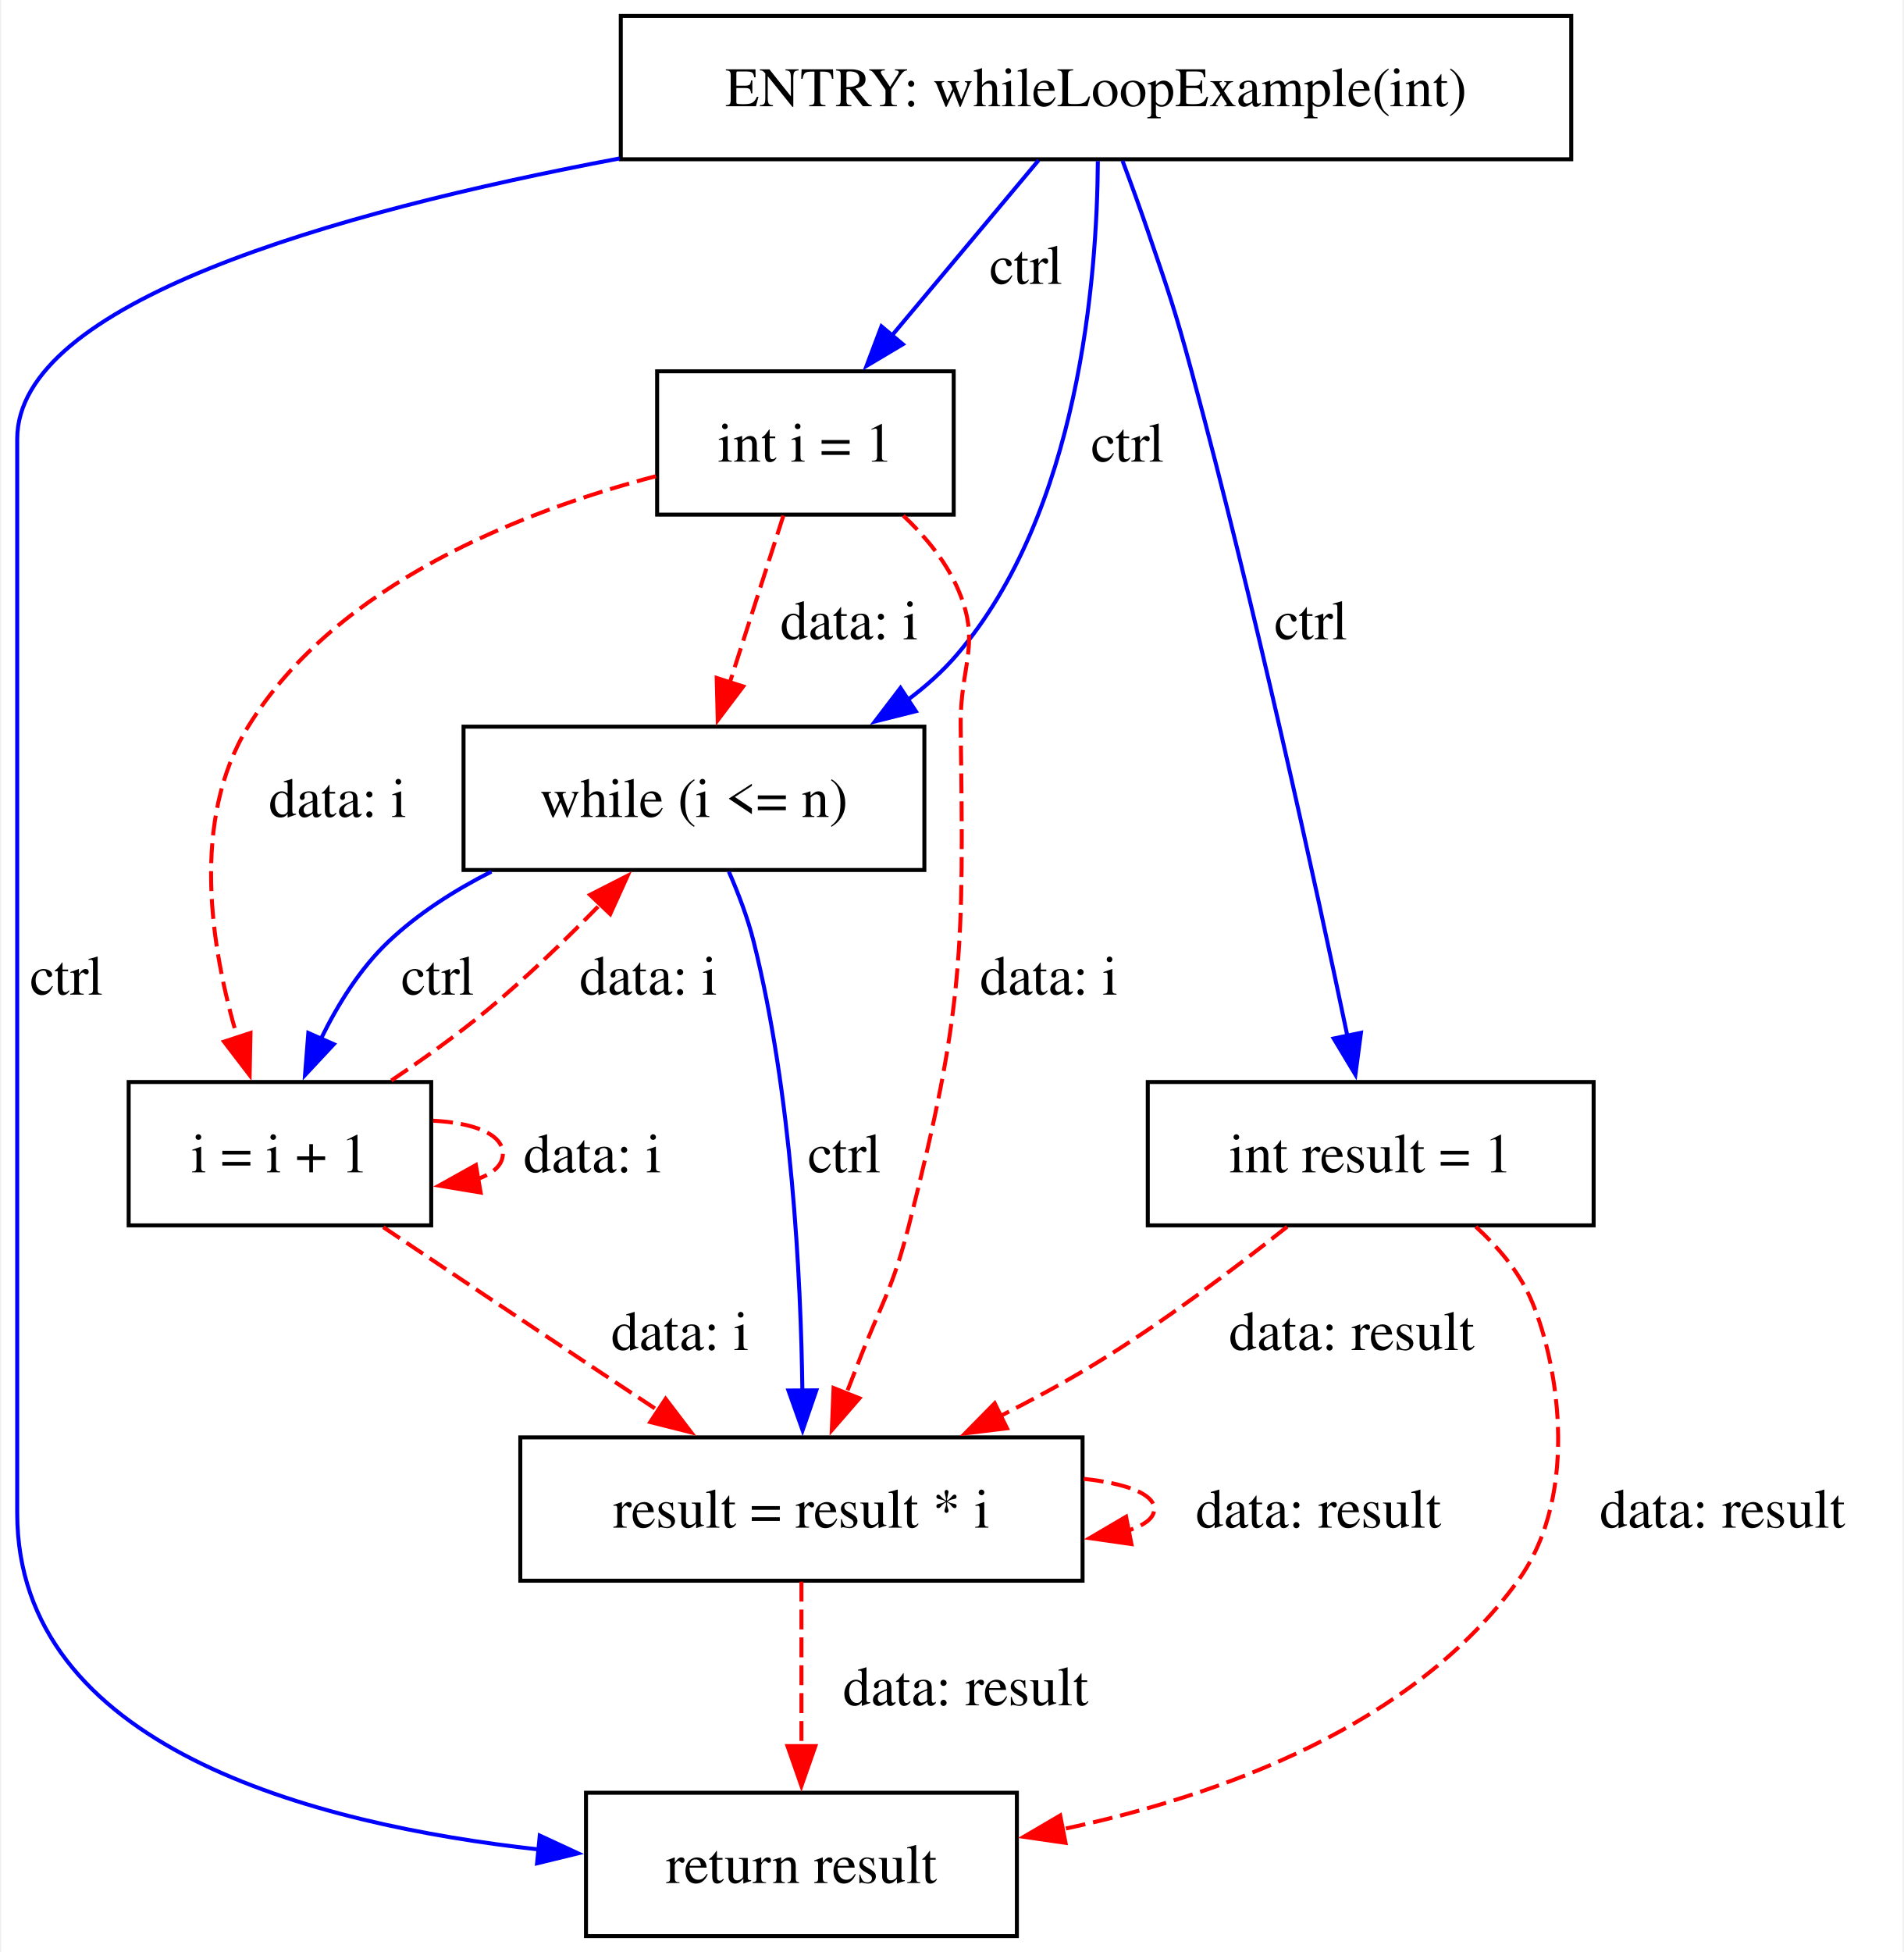
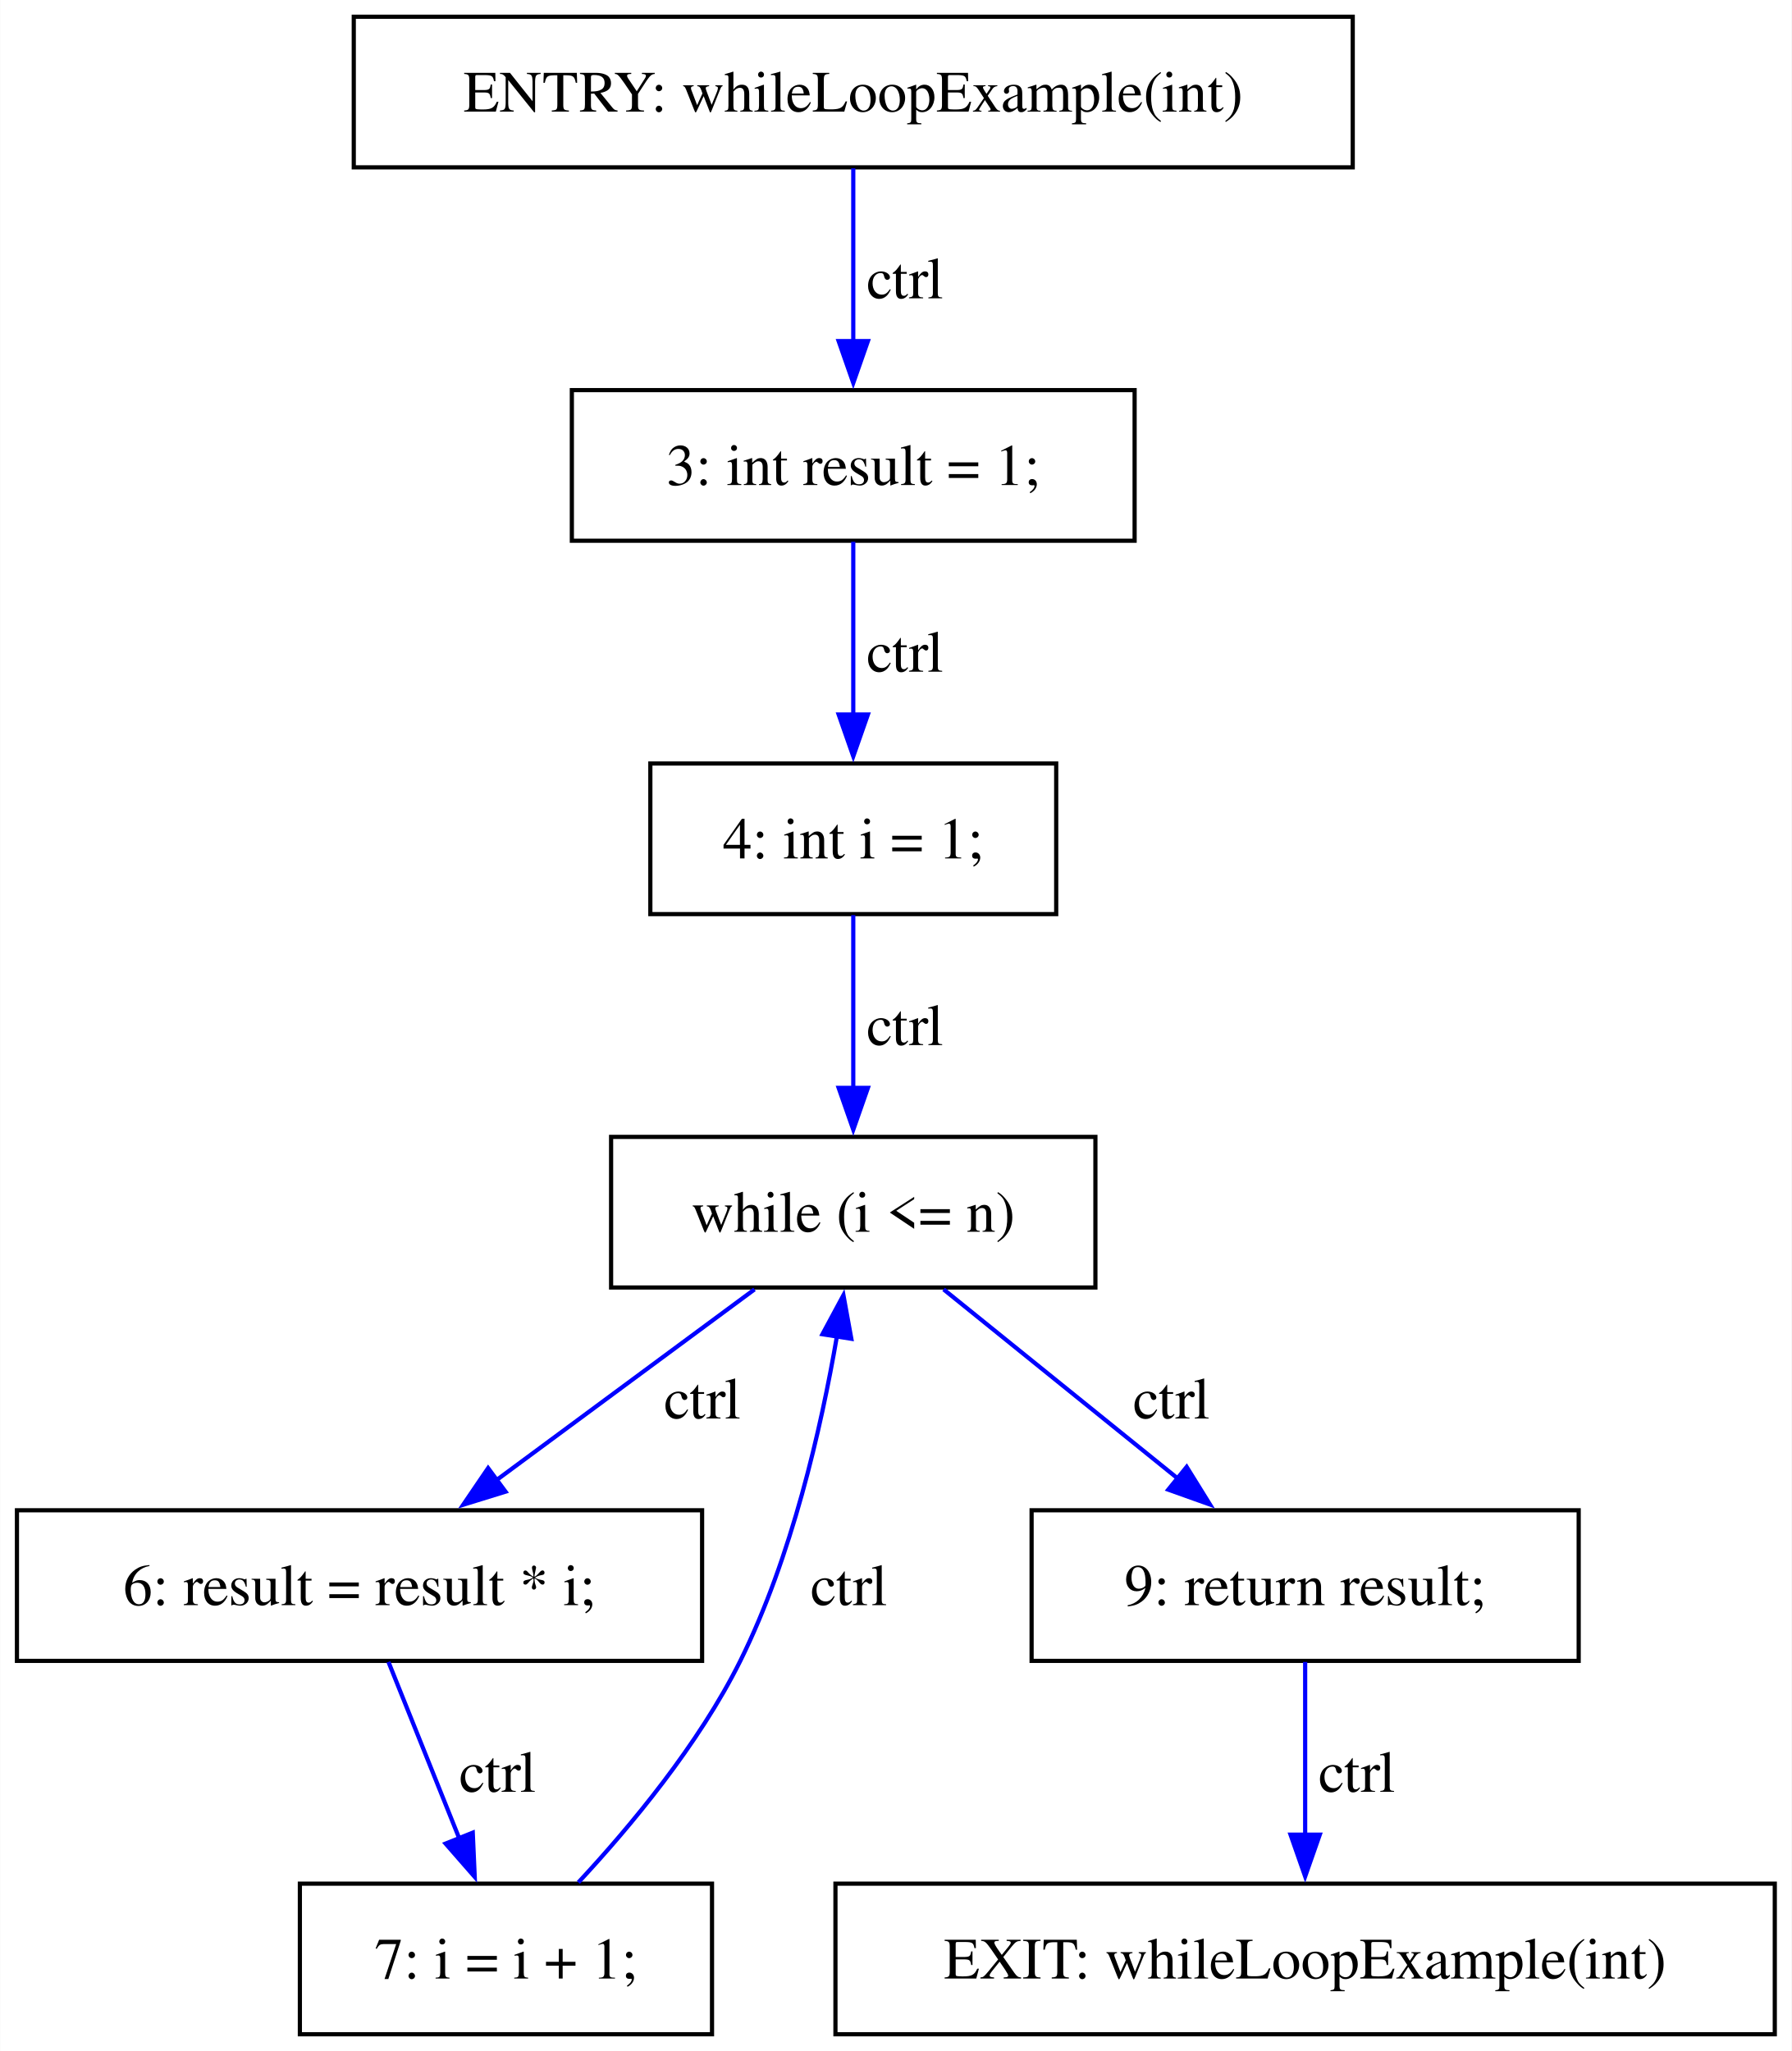
- <svg xmlns="http://www.w3.org/2000/svg" width="478pt" height="490pt" viewBox="0.00 0.00 477.60 490.25">
+ <svg xmlns="http://www.w3.org/2000/svg" width="428pt" height="490pt" viewBox="0.00 0.00 428.12 490.25">
  <g id="graph0" class="graph" transform="scale(1 1) rotate(0) translate(4 486.25)">
-     <polygon fill="white" stroke="none" points="-4,4 -4,-486.25 473.6,-486.25 473.6,4 -4,4" />
+     <polygon fill="white" stroke="none" points="-4,4 -4,-486.25 424.12,-486.25 424.12,4 -4,4" />
    <g id="node1" class="node">
-       <polygon fill="none" stroke="black" points="390.38,-482.25 151.62,-482.25 151.62,-446.25 390.38,-446.25 390.38,-482.25" />
-       <text text-anchor="middle" x="271" y="-459.57" font-family="Times,serif" font-size="14.00">ENTRY: whileLoopExample(int)</text>
+       <polygon fill="none" stroke="black" points="319.25,-482.25 80.5,-482.25 80.5,-446.25 319.25,-446.25 319.25,-482.25" />
+       <text text-anchor="middle" x="199.88" y="-459.57" font-family="Times,serif" font-size="14.00">ENTRY: whileLoopExample(int)</text>
+     </g>
+     <g id="node3" class="node">
+       <polygon fill="none" stroke="black" points="267.12,-393 132.62,-393 132.62,-357 267.12,-357 267.12,-393" />
+       <text text-anchor="middle" x="199.88" y="-370.32" font-family="Times,serif" font-size="14.00">3: int result = 1;</text>
+     </g>
+     <g id="edge2" class="edge">
+       <path fill="none" stroke="blue" d="M199.88,-446.01C199.88,-434.18 199.88,-418.2 199.88,-404.5" />
+       <polygon fill="blue" stroke="blue" points="203.38,-404.72 199.88,-394.72 196.38,-404.72 203.38,-404.72" />
+       <text text-anchor="middle" x="212.25" y="-414.95" font-family="Times,serif" font-size="14.00">ctrl</text>
    </g>
    <g id="node2" class="node">
-       <polygon fill="none" stroke="black" points="396,-214.5 284,-214.5 284,-178.5 396,-178.5 396,-214.5" />
-       <text text-anchor="middle" x="340" y="-191.82" font-family="Times,serif" font-size="14.00">int result = 1</text>
+       <polygon fill="none" stroke="black" points="420.12,-36 195.62,-36 195.62,0 420.12,0 420.12,-36" />
+       <text text-anchor="middle" x="307.88" y="-13.32" font-family="Times,serif" font-size="14.00">EXIT: whileLoopExample(int)</text>
+     </g>
+     <g id="node4" class="node">
+       <polygon fill="none" stroke="black" points="248.38,-303.75 151.38,-303.75 151.38,-267.75 248.38,-267.75 248.38,-303.75" />
+       <text text-anchor="middle" x="199.88" y="-281.07" font-family="Times,serif" font-size="14.00">4: int i = 1;</text>
+     </g>
+     <g id="edge3" class="edge">
+       <path fill="none" stroke="blue" d="M199.88,-356.76C199.88,-344.93 199.88,-328.95 199.88,-315.25" />
+       <polygon fill="blue" stroke="blue" points="203.38,-315.47 199.88,-305.47 196.38,-315.47 203.38,-315.47" />
+       <text text-anchor="middle" x="212.25" y="-325.7" font-family="Times,serif" font-size="14.00">ctrl</text>
+     </g>
+     <g id="node5" class="node">
+       <polygon fill="none" stroke="black" points="257.75,-214.5 142,-214.5 142,-178.5 257.75,-178.5 257.75,-214.5" />
+       <text text-anchor="middle" x="199.88" y="-191.82" font-family="Times,serif" font-size="14.00">while (i &lt;= n)</text>
+     </g>
+     <g id="edge4" class="edge">
+       <path fill="none" stroke="blue" d="M199.88,-267.51C199.88,-255.68 199.88,-239.7 199.88,-226" />
+       <polygon fill="blue" stroke="blue" points="203.38,-226.22 199.88,-216.22 196.38,-226.22 203.38,-226.22" />
+       <text text-anchor="middle" x="212.25" y="-236.45" font-family="Times,serif" font-size="14.00">ctrl</text>
+     </g>
+     <g id="node6" class="node">
+       <polygon fill="none" stroke="black" points="163.75,-125.25 0,-125.25 0,-89.25 163.75,-89.25 163.75,-125.25" />
+       <text text-anchor="middle" x="81.88" y="-102.58" font-family="Times,serif" font-size="14.00">6: result = result * i;</text>
    </g>
    <g id="edge1" class="edge">
-       <path fill="none" stroke="blue" d="M277.66,-445.87C279.76,-440.27 282.03,-434.02 284,-428.25 289.3,-412.72 290.71,-408.84 295,-393 310.93,-334.15 326.12,-264.37 334.13,-226.13" />
-       <polygon fill="blue" stroke="blue" points="337.55,-226.86 336.16,-216.35 330.7,-225.43 337.55,-226.86" />
-       <text text-anchor="middle" x="324.97" y="-325.7" font-family="Times,serif" font-size="14.00">ctrl</text>
+       <path fill="none" stroke="blue" d="M176.28,-178.05C158.59,-164.98 134.17,-146.92 114.6,-132.45" />
+       <polygon fill="blue" stroke="blue" points="116.77,-129.7 106.65,-126.57 112.61,-135.33 116.77,-129.7" />
+       <text text-anchor="middle" x="163.82" y="-147.2" font-family="Times,serif" font-size="14.00">ctrl</text>
    </g>
-     <g id="node3" class="node">
-       <polygon fill="none" stroke="black" points="235.25,-393 160.75,-393 160.75,-357 235.25,-357 235.25,-393" />
-       <text text-anchor="middle" x="198" y="-370.32" font-family="Times,serif" font-size="14.00">int i = 1</text>
+     <g id="node8" class="node">
+       <polygon fill="none" stroke="black" points="373.25,-125.25 242.5,-125.25 242.5,-89.25 373.25,-89.25 373.25,-125.25" />
+       <text text-anchor="middle" x="307.88" y="-102.58" font-family="Times,serif" font-size="14.00">9: return result;</text>
    </g>
-     <g id="edge2" class="edge">
-       <path fill="none" stroke="blue" d="M256.58,-446.01C245.98,-433.35 231.4,-415.92 219.44,-401.63" />
-       <polygon fill="blue" stroke="blue" points="222.47,-399.79 213.36,-394.36 217.1,-404.28 222.47,-399.79" />
-       <text text-anchor="middle" x="253.41" y="-414.95" font-family="Times,serif" font-size="14.00">ctrl</text>
-     </g>
-     <g id="node4" class="node">
-       <polygon fill="none" stroke="black" points="227.88,-303.75 112.12,-303.75 112.12,-267.75 227.88,-267.75 227.88,-303.75" />
-       <text text-anchor="middle" x="170" y="-281.07" font-family="Times,serif" font-size="14.00">while (i &lt;= n)</text>
-     </g>
-     <g id="edge3" class="edge">
-       <path fill="none" stroke="blue" d="M271.46,-445.78C271.28,-416.62 266.8,-357.68 236,-321.75 232.44,-317.6 228.26,-313.87 223.77,-310.53" />
-       <polygon fill="blue" stroke="blue" points="225.73,-307.63 215.46,-305.05 221.88,-313.47 225.73,-307.63" />
-       <text text-anchor="middle" x="278.91" y="-370.32" font-family="Times,serif" font-size="14.00">ctrl</text>
+     <g id="edge5" class="edge">
+       <path fill="none" stroke="blue" d="M221.47,-178.05C237.51,-165.09 259.6,-147.25 277.44,-132.84" />
+       <polygon fill="blue" stroke="blue" points="279.56,-135.62 285.14,-126.62 275.16,-130.18 279.56,-135.62" />
+       <text text-anchor="middle" x="275.92" y="-147.2" font-family="Times,serif" font-size="14.00">ctrl</text>
    </g>
    <g id="node7" class="node">
-       <polygon fill="none" stroke="black" points="251.12,-36 142.88,-36 142.88,0 251.12,0 251.12,-36" />
-       <text text-anchor="middle" x="197" y="-13.32" font-family="Times,serif" font-size="14.00">return result</text>
+       <polygon fill="none" stroke="black" points="166.12,-36 67.62,-36 67.62,0 166.12,0 166.12,-36" />
+       <text text-anchor="middle" x="116.88" y="-13.32" font-family="Times,serif" font-size="14.00">7: i = i + 1;</text>
    </g>
    <g id="edge6" class="edge">
-       <path fill="none" stroke="blue" d="M151.35,-446.46C78.75,-432.79 0,-410.1 0,-376 0,-376 0,-376 0,-106.25 0,-47.6 73.9,-28.06 131.18,-21.73" />
-       <polygon fill="blue" stroke="blue" points="131.27,-25.24 140.88,-20.78 130.59,-18.27 131.27,-25.24" />
-       <text text-anchor="middle" x="12.38" y="-236.45" font-family="Times,serif" font-size="14.00">ctrl</text>
-     </g>
-     <g id="node5" class="node">
-       <polygon fill="none" stroke="black" points="267.62,-125.25 126.38,-125.25 126.38,-89.25 267.62,-89.25 267.62,-125.25" />
-       <text text-anchor="middle" x="197" y="-102.58" font-family="Times,serif" font-size="14.00">result = result * i</text>
-     </g>
-     <g id="edge9" class="edge">
-       <path fill="none" stroke="red" stroke-dasharray="5,2" d="M319,-178.14C305.48,-167.39 287.26,-153.69 270,-143.25 262.73,-138.85 254.81,-134.57 246.97,-130.61" />
-       <polygon fill="red" stroke="red" points="248.64,-127.53 238.12,-126.26 245.55,-133.81 248.64,-127.53" />
-       <text text-anchor="middle" x="335.22" y="-147.2" font-family="Times,serif" font-size="14.00">data: result</text>
-     </g>
-     <g id="edge15" class="edge">
-       <path fill="none" stroke="red" stroke-dasharray="5,2" d="M366.4,-178.15C371.9,-173.16 376.95,-167.22 380,-160.5 386.58,-146 393.2,-111.61 377,-89.25 350.61,-52.83 302.48,-35.29 262.63,-26.84" />
-       <polygon fill="red" stroke="red" points="263.34,-23.41 252.86,-24.93 262,-30.29 263.34,-23.41" />
-       <text text-anchor="middle" x="428.35" y="-102.58" font-family="Times,serif" font-size="14.00">data: result</text>
+       <path fill="none" stroke="blue" d="M88.79,-89.01C93.63,-76.94 100.2,-60.56 105.77,-46.67" />
+       <polygon fill="blue" stroke="blue" points="108.94,-48.19 109.41,-37.61 102.44,-45.58 108.94,-48.19" />
+       <text text-anchor="middle" x="114.88" y="-57.95" font-family="Times,serif" font-size="14.00">ctrl</text>
    </g>
    <g id="edge7" class="edge">
-       <path fill="none" stroke="red" stroke-dasharray="5,2" d="M192.47,-356.76C188.63,-344.81 183.44,-328.63 179.01,-314.83" />
-       <polygon fill="red" stroke="red" points="182.37,-313.85 175.98,-305.39 175.71,-315.98 182.37,-313.85" />
-       <text text-anchor="middle" x="209.01" y="-325.7" font-family="Times,serif" font-size="14.00">data: i</text>
-     </g>
-     <g id="edge11" class="edge">
-       <path fill="none" stroke="red" stroke-dasharray="5,2" d="M222.58,-356.75C227.96,-351.69 232.95,-345.69 236,-339 242.5,-324.74 236.78,-319.42 237,-303.75 237.79,-247.79 237.79,-232.74 224,-178.5 219.89,-162.32 216.99,-158.84 211,-143.25 210.14,-141.01 209.24,-138.69 208.32,-136.36" />
-       <polygon fill="red" stroke="red" points="211.57,-135.07 204.63,-127.07 205.07,-137.65 211.57,-135.07" />
-       <text text-anchor="middle" x="259.15" y="-236.45" font-family="Times,serif" font-size="14.00">data: i</text>
-     </g>
-     <g id="node6" class="node">
-       <polygon fill="none" stroke="black" points="104,-214.5 28,-214.5 28,-178.5 104,-178.5 104,-214.5" />
-       <text text-anchor="middle" x="66" y="-191.82" font-family="Times,serif" font-size="14.00">i = i + 1</text>
-     </g>
-     <g id="edge13" class="edge">
-       <path fill="none" stroke="red" stroke-dasharray="5,2" d="M160.48,-366.66C127.09,-357.92 80.21,-339.74 58,-303.75 43.54,-280.32 48.6,-248.21 55.37,-225.44" />
-       <polygon fill="red" stroke="red" points="58.6,-226.82 58.39,-216.23 51.95,-224.64 58.6,-226.82" />
-       <text text-anchor="middle" x="80.5" y="-281.07" font-family="Times,serif" font-size="14.00">data: i</text>
-     </g>
-     <g id="edge4" class="edge">
-       <path fill="none" stroke="blue" d="M178.77,-267.33C181.17,-261.83 183.53,-255.65 185,-249.75 194.57,-211.45 196.86,-165.7 197.24,-136.81" />
-       <polygon fill="blue" stroke="blue" points="200.74,-137.06 197.29,-127.04 193.74,-137.02 200.74,-137.06" />
-       <text text-anchor="middle" x="207.78" y="-191.82" font-family="Times,serif" font-size="14.00">ctrl</text>
-     </g>
-     <g id="edge5" class="edge">
-       <path fill="none" stroke="blue" d="M119.11,-267.34C109.8,-262.62 100.69,-256.8 93.25,-249.75 86.15,-243.02 80.55,-234.02 76.33,-225.4" />
-       <polygon fill="blue" stroke="blue" points="79.53,-224 72.3,-216.25 73.13,-226.82 79.53,-224" />
-       <text text-anchor="middle" x="105.62" y="-236.45" font-family="Times,serif" font-size="14.00">ctrl</text>
-     </g>
-     <g id="edge10" class="edge">
-       <path fill="none" stroke="red" stroke-dasharray="5,2" d="M267.93,-114.84C278.48,-113.66 285.62,-111.13 285.62,-107.25 285.62,-105.01 283.24,-103.22 279.18,-101.88" />
-       <polygon fill="red" stroke="red" points="279.9,-98.45 269.41,-99.95 278.55,-105.32 279.9,-98.45" />
-       <text text-anchor="middle" x="326.88" y="-102.58" font-family="Times,serif" font-size="14.00">data: result</text>
-     </g>
-     <g id="edge16" class="edge">
-       <path fill="none" stroke="red" stroke-dasharray="5,2" d="M197,-89.01C197,-77.18 197,-61.2 197,-47.5" />
-       <polygon fill="red" stroke="red" points="200.5,-47.72 197,-37.72 193.5,-47.72 200.5,-47.72" />
-       <text text-anchor="middle" x="238.25" y="-57.95" font-family="Times,serif" font-size="14.00">data: result</text>
+       <path fill="none" stroke="blue" d="M134.18,-36.3C146.64,-49.69 162.95,-69.27 172.88,-89.25 185.16,-113.99 192.19,-144.82 195.98,-166.89" />
+       <polygon fill="blue" stroke="blue" points="192.51,-167.33 197.53,-176.66 199.42,-166.24 192.51,-167.33" />
+       <text text-anchor="middle" x="198.85" y="-102.58" font-family="Times,serif" font-size="14.00">ctrl</text>
    </g>
    <g id="edge8" class="edge">
-       <path fill="none" stroke="red" stroke-dasharray="5,2" d="M93.98,-214.88C101.97,-220.23 110.53,-226.33 118,-232.5 127.87,-240.65 137.97,-250.41 146.61,-259.27" />
-       <polygon fill="red" stroke="red" points="143.9,-261.51 153.34,-266.32 148.97,-256.68 143.9,-261.51" />
-       <text text-anchor="middle" x="158.56" y="-236.45" font-family="Times,serif" font-size="14.00">data: i</text>
-     </g>
-     <g id="edge12" class="edge">
-       <path fill="none" stroke="red" stroke-dasharray="5,2" d="M91.97,-178.04C107.13,-167.87 126.63,-154.8 144,-143.25 149.53,-139.57 155.39,-135.69 161.12,-131.9" />
-       <polygon fill="red" stroke="red" points="162.88,-134.93 169.3,-126.5 159.02,-129.09 162.88,-134.93" />
-       <text text-anchor="middle" x="166.5" y="-147.2" font-family="Times,serif" font-size="14.00">data: i</text>
-     </g>
-     <g id="edge14" class="edge">
-       <path fill="none" stroke="red" stroke-dasharray="5,2" d="M104.48,-204.78C114.47,-204.27 122,-201.51 122,-196.5 122,-193.68 119.62,-191.57 115.75,-190.18" />
-       <polygon fill="red" stroke="red" points="116.42,-186.74 105.97,-188.48 115.22,-193.64 116.42,-186.74" />
-       <text text-anchor="middle" x="144.5" y="-191.82" font-family="Times,serif" font-size="14.00">data: i</text>
+       <path fill="none" stroke="blue" d="M307.88,-89.01C307.88,-77.18 307.88,-61.2 307.88,-47.5" />
+       <polygon fill="blue" stroke="blue" points="311.38,-47.72 307.88,-37.72 304.38,-47.72 311.38,-47.72" />
+       <text text-anchor="middle" x="320.25" y="-57.95" font-family="Times,serif" font-size="14.00">ctrl</text>
    </g>
  </g>
</svg>
